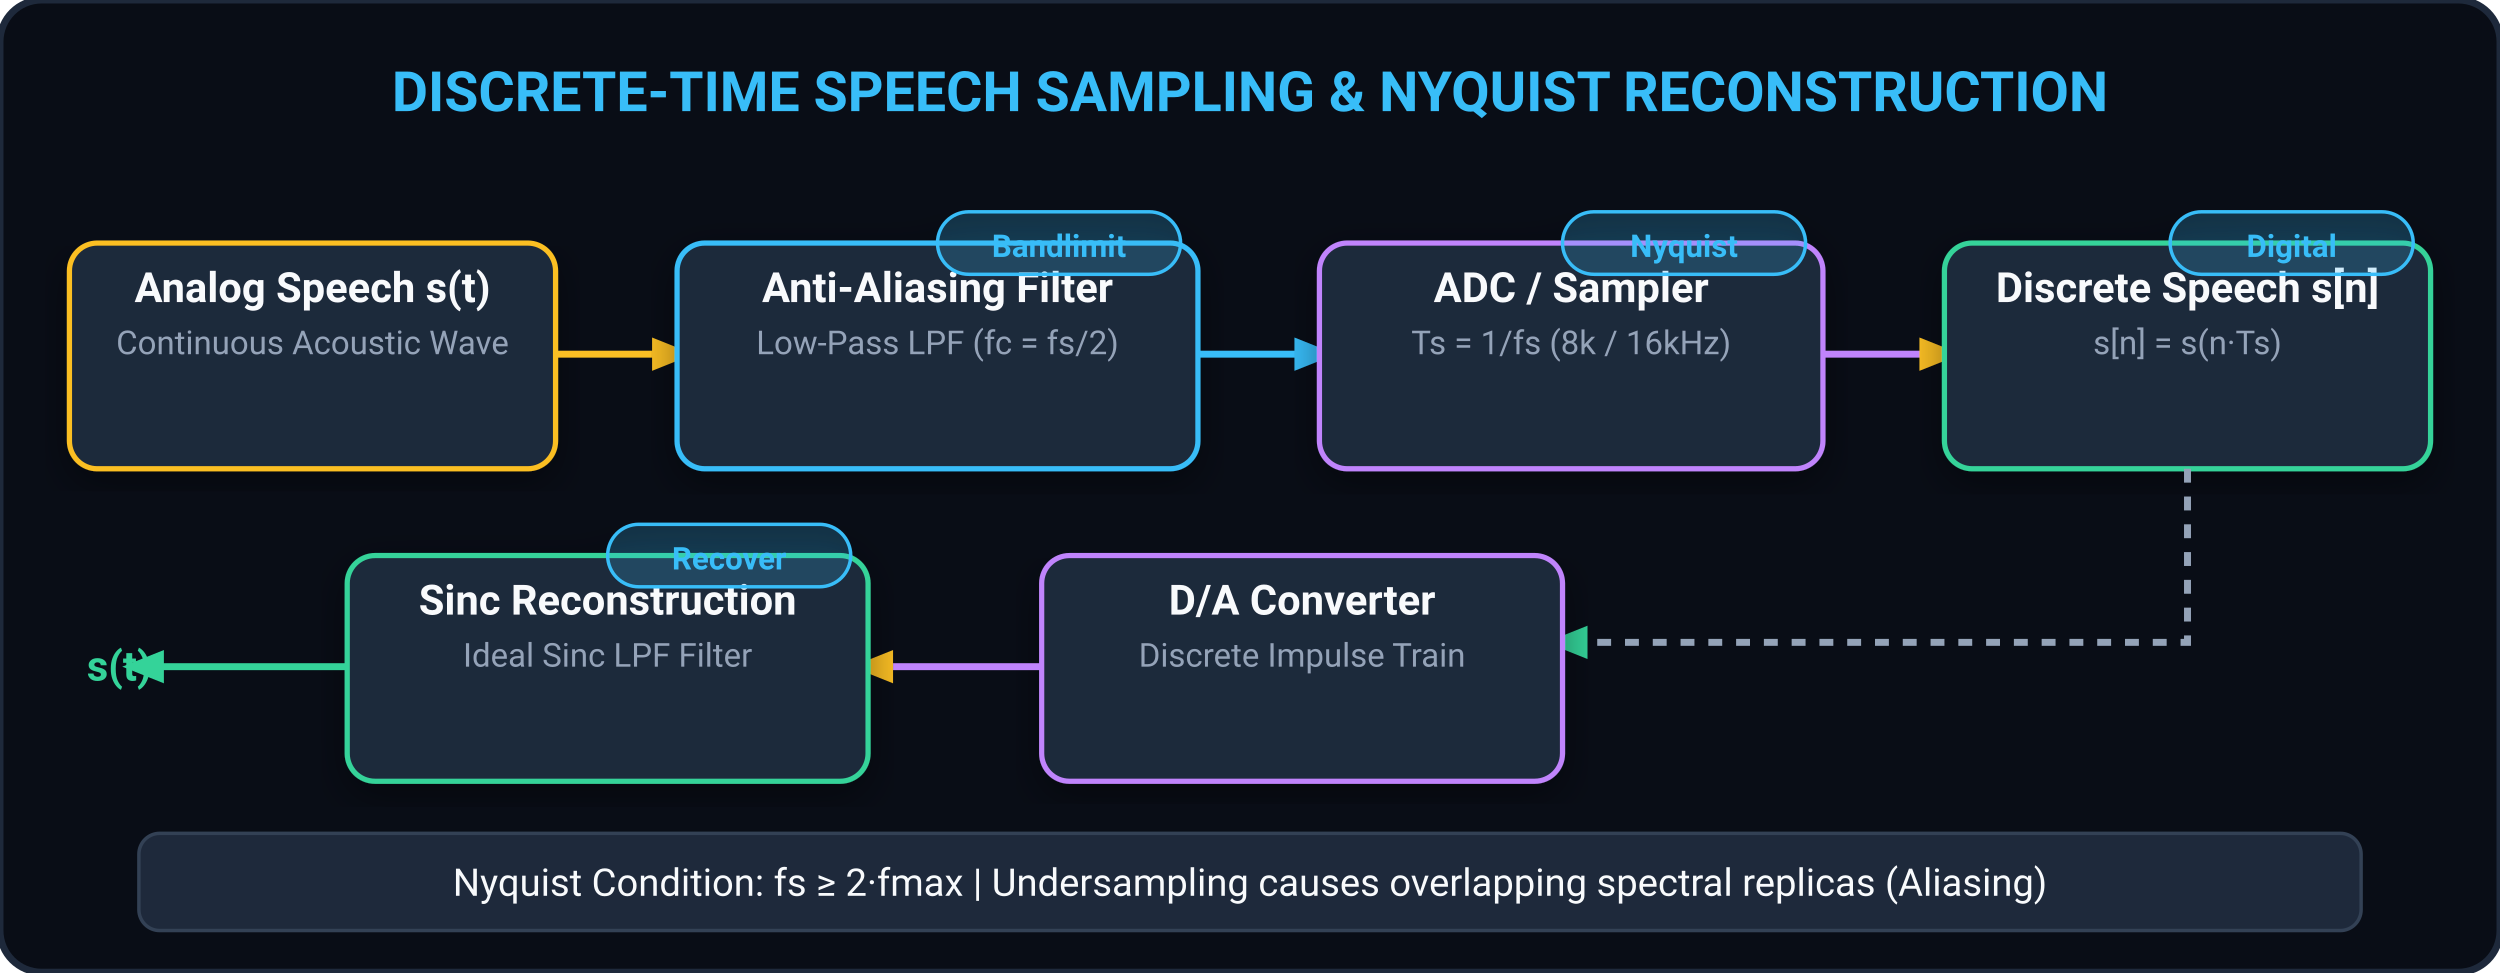
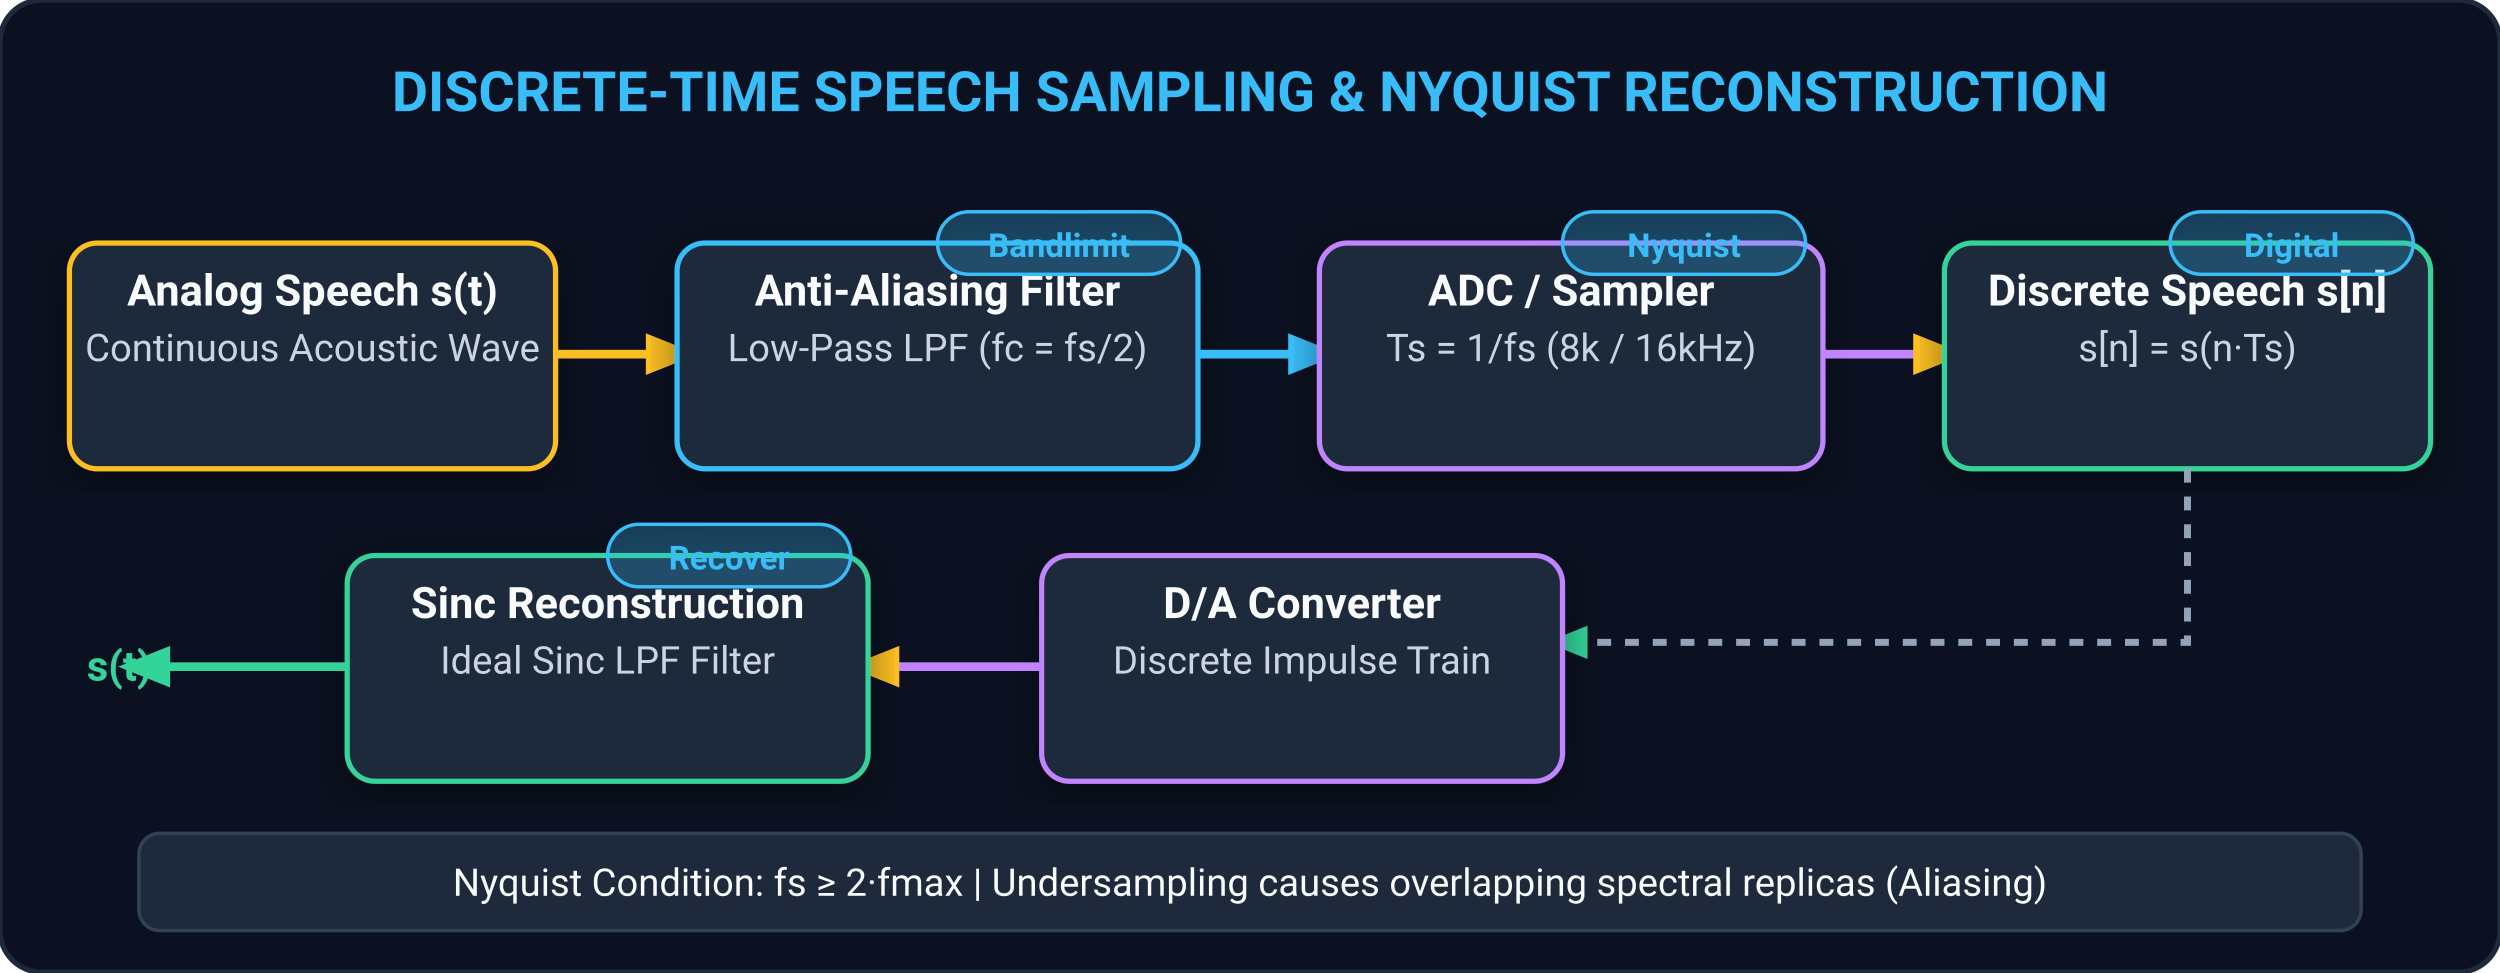
- <svg xmlns="http://www.w3.org/2000/svg" viewBox="0 0 720 280" width="100%" height="280" style="max-width: 720px; height: auto; display: block; margin: 0 auto; font-family: -apple-system, BlinkMacSystemFont, 'Segoe UI', Roboto, Helvetica, Arial, sans-serif;">
+ <svg xmlns="http://www.w3.org/2000/svg" viewBox="0 0 720 280" width="100%" height="auto" class="flowchart-svg" style="max-width: 720px; min-width: 580px; height: auto; display: block; margin: 0 auto; font-family: -apple-system, BlinkMacSystemFont, 'Segoe UI', Roboto, Helvetica, Arial, sans-serif;">
  <defs>
    <linearGradient id="gradCard" x1="0%" y1="0%" x2="100%" y2="100%">
      <stop offset="0%" stop-color="#1e293b" />
      <stop offset="100%" stop-color="#0f172a" />
    </linearGradient>
    <linearGradient id="gradCyan" x1="0%" y1="0%" x2="100%" y2="100%">
      <stop offset="0%" stop-color="#38bdf8" />
      <stop offset="100%" stop-color="#0284c7" />
    </linearGradient>
    <linearGradient id="gradEmerald" x1="0%" y1="0%" x2="100%" y2="100%">
      <stop offset="0%" stop-color="#34d399" />
      <stop offset="100%" stop-color="#059669" />
    </linearGradient>
    <linearGradient id="gradAmber" x1="0%" y1="0%" x2="100%" y2="100%">
      <stop offset="0%" stop-color="#fbbf24" />
      <stop offset="100%" stop-color="#d97706" />
    </linearGradient>
    <linearGradient id="gradPurple" x1="0%" y1="0%" x2="100%" y2="100%">
      <stop offset="0%" stop-color="#c084fc" />
      <stop offset="100%" stop-color="#9333ea" />
    </linearGradient>
    <linearGradient id="gradRose" x1="0%" y1="0%" x2="100%" y2="100%">
      <stop offset="0%" stop-color="#fb7185" />
      <stop offset="100%" stop-color="#e11d48" />
    </linearGradient>
    <filter id="shadow" x="-5%" y="-5%" width="110%" height="115%">
      <feDropShadow dx="0" dy="4" stdDeviation="6" flood-color="#000000" flood-opacity="0.4" />
    </filter>
    <marker id="arrCyan" viewBox="0 0 10 10" refX="6" refY="5" markerWidth="6" markerHeight="6" orient="auto-start-reverse">
      <path d="M 0 1 L 10 5 L 0 9 z" fill="#38bdf8" />
    </marker>
    <marker id="arrEmerald" viewBox="0 0 10 10" refX="6" refY="5" markerWidth="6" markerHeight="6" orient="auto-start-reverse">
      <path d="M 0 1 L 10 5 L 0 9 z" fill="#34d399" />
    </marker>
    <marker id="arrAmber" viewBox="0 0 10 10" refX="6" refY="5" markerWidth="6" markerHeight="6" orient="auto-start-reverse">
      <path d="M 0 1 L 10 5 L 0 9 z" fill="#fbbf24" />
    </marker>
  </defs>
-   <rect width="720" height="280" rx="12" fill="#090d16" stroke="#1e293b" stroke-width="2" />
+   <rect width="720" height="280" rx="12" fill="#0b1120" stroke="#1e293b" stroke-width="1.5" />
  <text x="360" y="32" font-size="16" font-weight="bold" fill="#38bdf8" text-anchor="middle">DISCRETE-TIME SPEECH SAMPLING &amp; NYQUIST RECONSTRUCTION</text>
  <g filter="url(#shadow)">
    <rect x="20" y="70" width="140" height="65" rx="8" fill="#1e293b" stroke="#fbbf24" stroke-width="1.5" />
-     <text x="90.0" y="87" font-size="12" font-weight="bold" fill="#f8fafc" text-anchor="middle">Analog Speech s(t)</text>
-     <text font-size="9.5" fill="#94a3b8" text-anchor="middle">
-       <tspan x="90.0" y="102">Continuous Acoustic Wave</tspan>
+     <text x="90.0" y="88" font-size="12.5" font-weight="700" fill="#f8fafc" text-anchor="middle">Analog Speech s(t)</text>
+     <text font-size="11" fill="#cbd5e1" text-anchor="middle">
+       <tspan x="90.0" y="104">Continuous Acoustic Wave</tspan>
    </text>
  </g>
-   <line x1="160" y1="102" x2="195" y2="102" stroke="#fbbf24" stroke-width="2" marker-end="url(#arrAmber)" />
+   <line x1="160" y1="102" x2="195" y2="102" stroke="#fbbf24" stroke-width="2.5" marker-end="url(#arrAmber)" />
  <g filter="url(#shadow)">
    <rect x="195" y="70" width="150" height="65" rx="8" fill="#1e293b" stroke="#38bdf8" stroke-width="1.5" />
-     <text x="270.0" y="87" font-size="12" font-weight="bold" fill="#f8fafc" text-anchor="middle">Anti-Aliasing Filter</text>
-     <text font-size="9.5" fill="#94a3b8" text-anchor="middle">
-       <tspan x="270.0" y="102">Low-Pass LPF (fc = fs/2)</tspan>
+     <text x="270.0" y="88" font-size="12.5" font-weight="700" fill="#f8fafc" text-anchor="middle">Anti-Aliasing Filter</text>
+     <text font-size="11" fill="#cbd5e1" text-anchor="middle">
+       <tspan x="270.0" y="104">Low-Pass LPF (fc = fs/2)</tspan>
    </text>
-     <rect x="270" y="61" width="70" height="18" rx="9" fill="#38bdf8" fill-opacity="0.2" stroke="#38bdf8" stroke-width="1" />
-     <text x="305" y="74" font-size="9" font-weight="bold" fill="#38bdf8" text-anchor="middle">Bandlimit</text>
+     <rect x="270" y="61" width="70" height="18" rx="9" fill="#38bdf8" fill-opacity="0.25" stroke="#38bdf8" stroke-width="1" />
+     <text x="305" y="74" font-size="9.5" font-weight="700" fill="#38bdf8" text-anchor="middle">Bandlimit</text>
  </g>
-   <line x1="345" y1="102" x2="380" y2="102" stroke="#38bdf8" stroke-width="2" marker-end="url(#arrCyan)" />
+   <line x1="345" y1="102" x2="380" y2="102" stroke="#38bdf8" stroke-width="2.5" marker-end="url(#arrCyan)" />
  <g filter="url(#shadow)">
    <rect x="380" y="70" width="145" height="65" rx="8" fill="#1e293b" stroke="#c084fc" stroke-width="1.5" />
-     <text x="452.5" y="87" font-size="12" font-weight="bold" fill="#f8fafc" text-anchor="middle">ADC / Sampler</text>
-     <text font-size="9.5" fill="#94a3b8" text-anchor="middle">
-       <tspan x="452.5" y="102">Ts = 1/fs (8k / 16kHz)</tspan>
+     <text x="452.5" y="88" font-size="12.5" font-weight="700" fill="#f8fafc" text-anchor="middle">ADC / Sampler</text>
+     <text font-size="11" fill="#cbd5e1" text-anchor="middle">
+       <tspan x="452.5" y="104">Ts = 1/fs (8k / 16kHz)</tspan>
    </text>
-     <rect x="450" y="61" width="70" height="18" rx="9" fill="#38bdf8" fill-opacity="0.2" stroke="#38bdf8" stroke-width="1" />
-     <text x="485" y="74" font-size="9" font-weight="bold" fill="#38bdf8" text-anchor="middle">Nyquist</text>
+     <rect x="450" y="61" width="70" height="18" rx="9" fill="#38bdf8" fill-opacity="0.25" stroke="#38bdf8" stroke-width="1" />
+     <text x="485" y="74" font-size="9.5" font-weight="700" fill="#38bdf8" text-anchor="middle">Nyquist</text>
  </g>
-   <line x1="525" y1="102" x2="560" y2="102" stroke="#c084fc" stroke-width="2" marker-end="url(#arrAmber)" />
+   <line x1="525" y1="102" x2="560" y2="102" stroke="#c084fc" stroke-width="2.5" marker-end="url(#arrAmber)" />
  <g filter="url(#shadow)">
    <rect x="560" y="70" width="140" height="65" rx="8" fill="#1e293b" stroke="#34d399" stroke-width="1.5" />
-     <text x="630.0" y="87" font-size="12" font-weight="bold" fill="#f8fafc" text-anchor="middle">Discrete Speech s[n]</text>
-     <text font-size="9.5" fill="#94a3b8" text-anchor="middle">
-       <tspan x="630.0" y="102">s[n] = s(n·Ts)</tspan>
+     <text x="630.0" y="88" font-size="12.5" font-weight="700" fill="#f8fafc" text-anchor="middle">Discrete Speech s[n]</text>
+     <text font-size="11" fill="#cbd5e1" text-anchor="middle">
+       <tspan x="630.0" y="104">s[n] = s(n·Ts)</tspan>
    </text>
-     <rect x="625" y="61" width="70" height="18" rx="9" fill="#38bdf8" fill-opacity="0.2" stroke="#38bdf8" stroke-width="1" />
-     <text x="660" y="74" font-size="9" font-weight="bold" fill="#38bdf8" text-anchor="middle">Digital</text>
+     <rect x="625" y="61" width="70" height="18" rx="9" fill="#38bdf8" fill-opacity="0.25" stroke="#38bdf8" stroke-width="1" />
+     <text x="660" y="74" font-size="9.5" font-weight="700" fill="#38bdf8" text-anchor="middle">Digital</text>
  </g>
  <path d="M 630 135 L 630 185 L 450 185" fill="none" stroke="#94a3b8" stroke-width="2" stroke-dasharray="4 4" marker-end="url(#arrEmerald)" />
  <g filter="url(#shadow)">
    <rect x="300" y="160" width="150" height="65" rx="8" fill="#1e293b" stroke="#c084fc" stroke-width="1.5" />
-     <text x="375.0" y="177" font-size="12" font-weight="bold" fill="#f8fafc" text-anchor="middle">D/A Converter</text>
-     <text font-size="9.5" fill="#94a3b8" text-anchor="middle">
-       <tspan x="375.0" y="192">Discrete Impulse Train</tspan>
+     <text x="375.0" y="178" font-size="12.5" font-weight="700" fill="#f8fafc" text-anchor="middle">D/A Converter</text>
+     <text font-size="11" fill="#cbd5e1" text-anchor="middle">
+       <tspan x="375.0" y="194">Discrete Impulse Train</tspan>
    </text>
  </g>
-   <line x1="300" y1="192" x2="250" y2="192" stroke="#c084fc" stroke-width="2" marker-end="url(#arrAmber)" />
+   <line x1="300" y1="192" x2="250" y2="192" stroke="#c084fc" stroke-width="2.5" marker-end="url(#arrAmber)" />
  <g filter="url(#shadow)">
    <rect x="100" y="160" width="150" height="65" rx="8" fill="#1e293b" stroke="#34d399" stroke-width="1.5" />
-     <text x="175.0" y="177" font-size="12" font-weight="bold" fill="#f8fafc" text-anchor="middle">Sinc Reconstruction</text>
-     <text font-size="9.5" fill="#94a3b8" text-anchor="middle">
-       <tspan x="175.0" y="192">Ideal Sinc LPF Filter</tspan>
+     <text x="175.0" y="178" font-size="12.5" font-weight="700" fill="#f8fafc" text-anchor="middle">Sinc Reconstruction</text>
+     <text font-size="11" fill="#cbd5e1" text-anchor="middle">
+       <tspan x="175.0" y="194">Ideal Sinc LPF Filter</tspan>
    </text>
-     <rect x="175" y="151" width="70" height="18" rx="9" fill="#38bdf8" fill-opacity="0.2" stroke="#38bdf8" stroke-width="1" />
-     <text x="210" y="164" font-size="9" font-weight="bold" fill="#38bdf8" text-anchor="middle">Recover</text>
+     <rect x="175" y="151" width="70" height="18" rx="9" fill="#38bdf8" fill-opacity="0.25" stroke="#38bdf8" stroke-width="1" />
+     <text x="210" y="164" font-size="9.5" font-weight="700" fill="#38bdf8" text-anchor="middle">Recover</text>
  </g>
-   <line x1="100" y1="192" x2="40" y2="192" stroke="#34d399" stroke-width="2" marker-end="url(#arrEmerald)" />
+   <line x1="100" y1="192" x2="40" y2="192" stroke="#34d399" stroke-width="2.5" marker-end="url(#arrEmerald)" />
  <text x="25" y="196" font-size="12" font-weight="bold" fill="#34d399">s(t)</text>
  <rect x="40" y="240" width="640" height="28" rx="6" fill="#1e293b" stroke="#334155" />
  <text x="360" y="258" font-size="11" fill="#f8fafc" text-anchor="middle">Nyquist Condition: fs ≥ 2·fmax | Undersampling causes overlapping spectral replicas (Aliasing)</text>
</svg>
